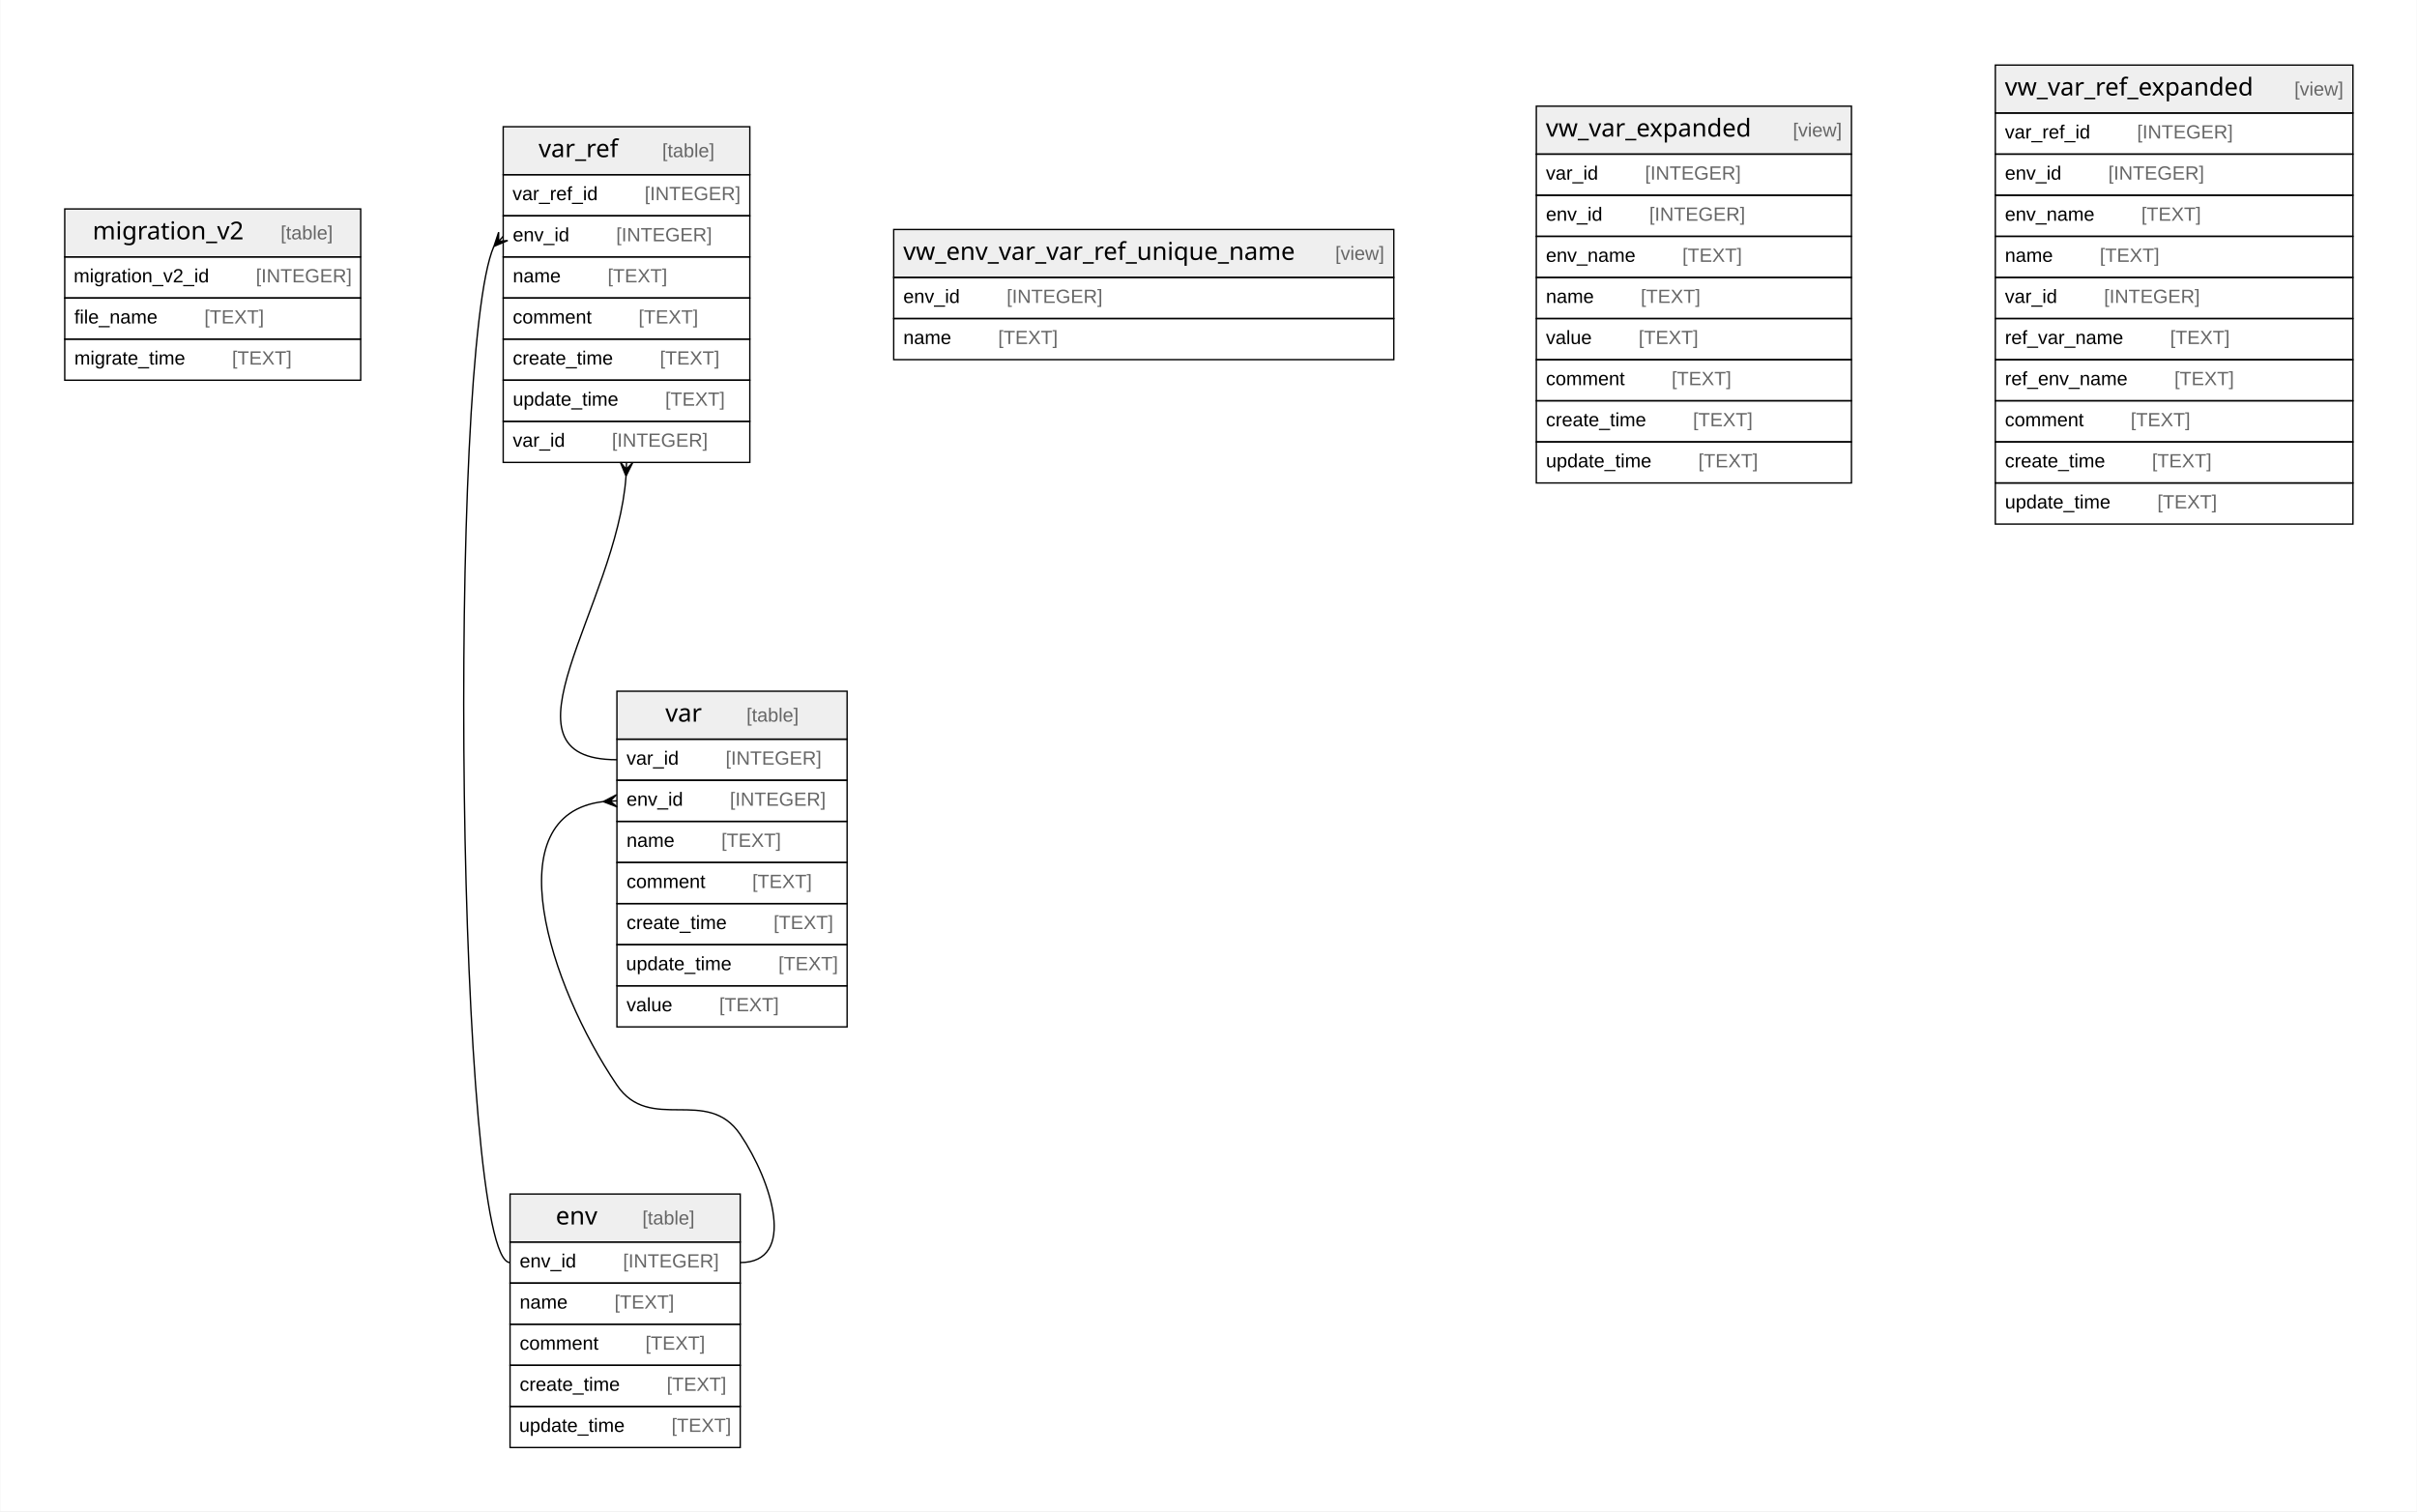
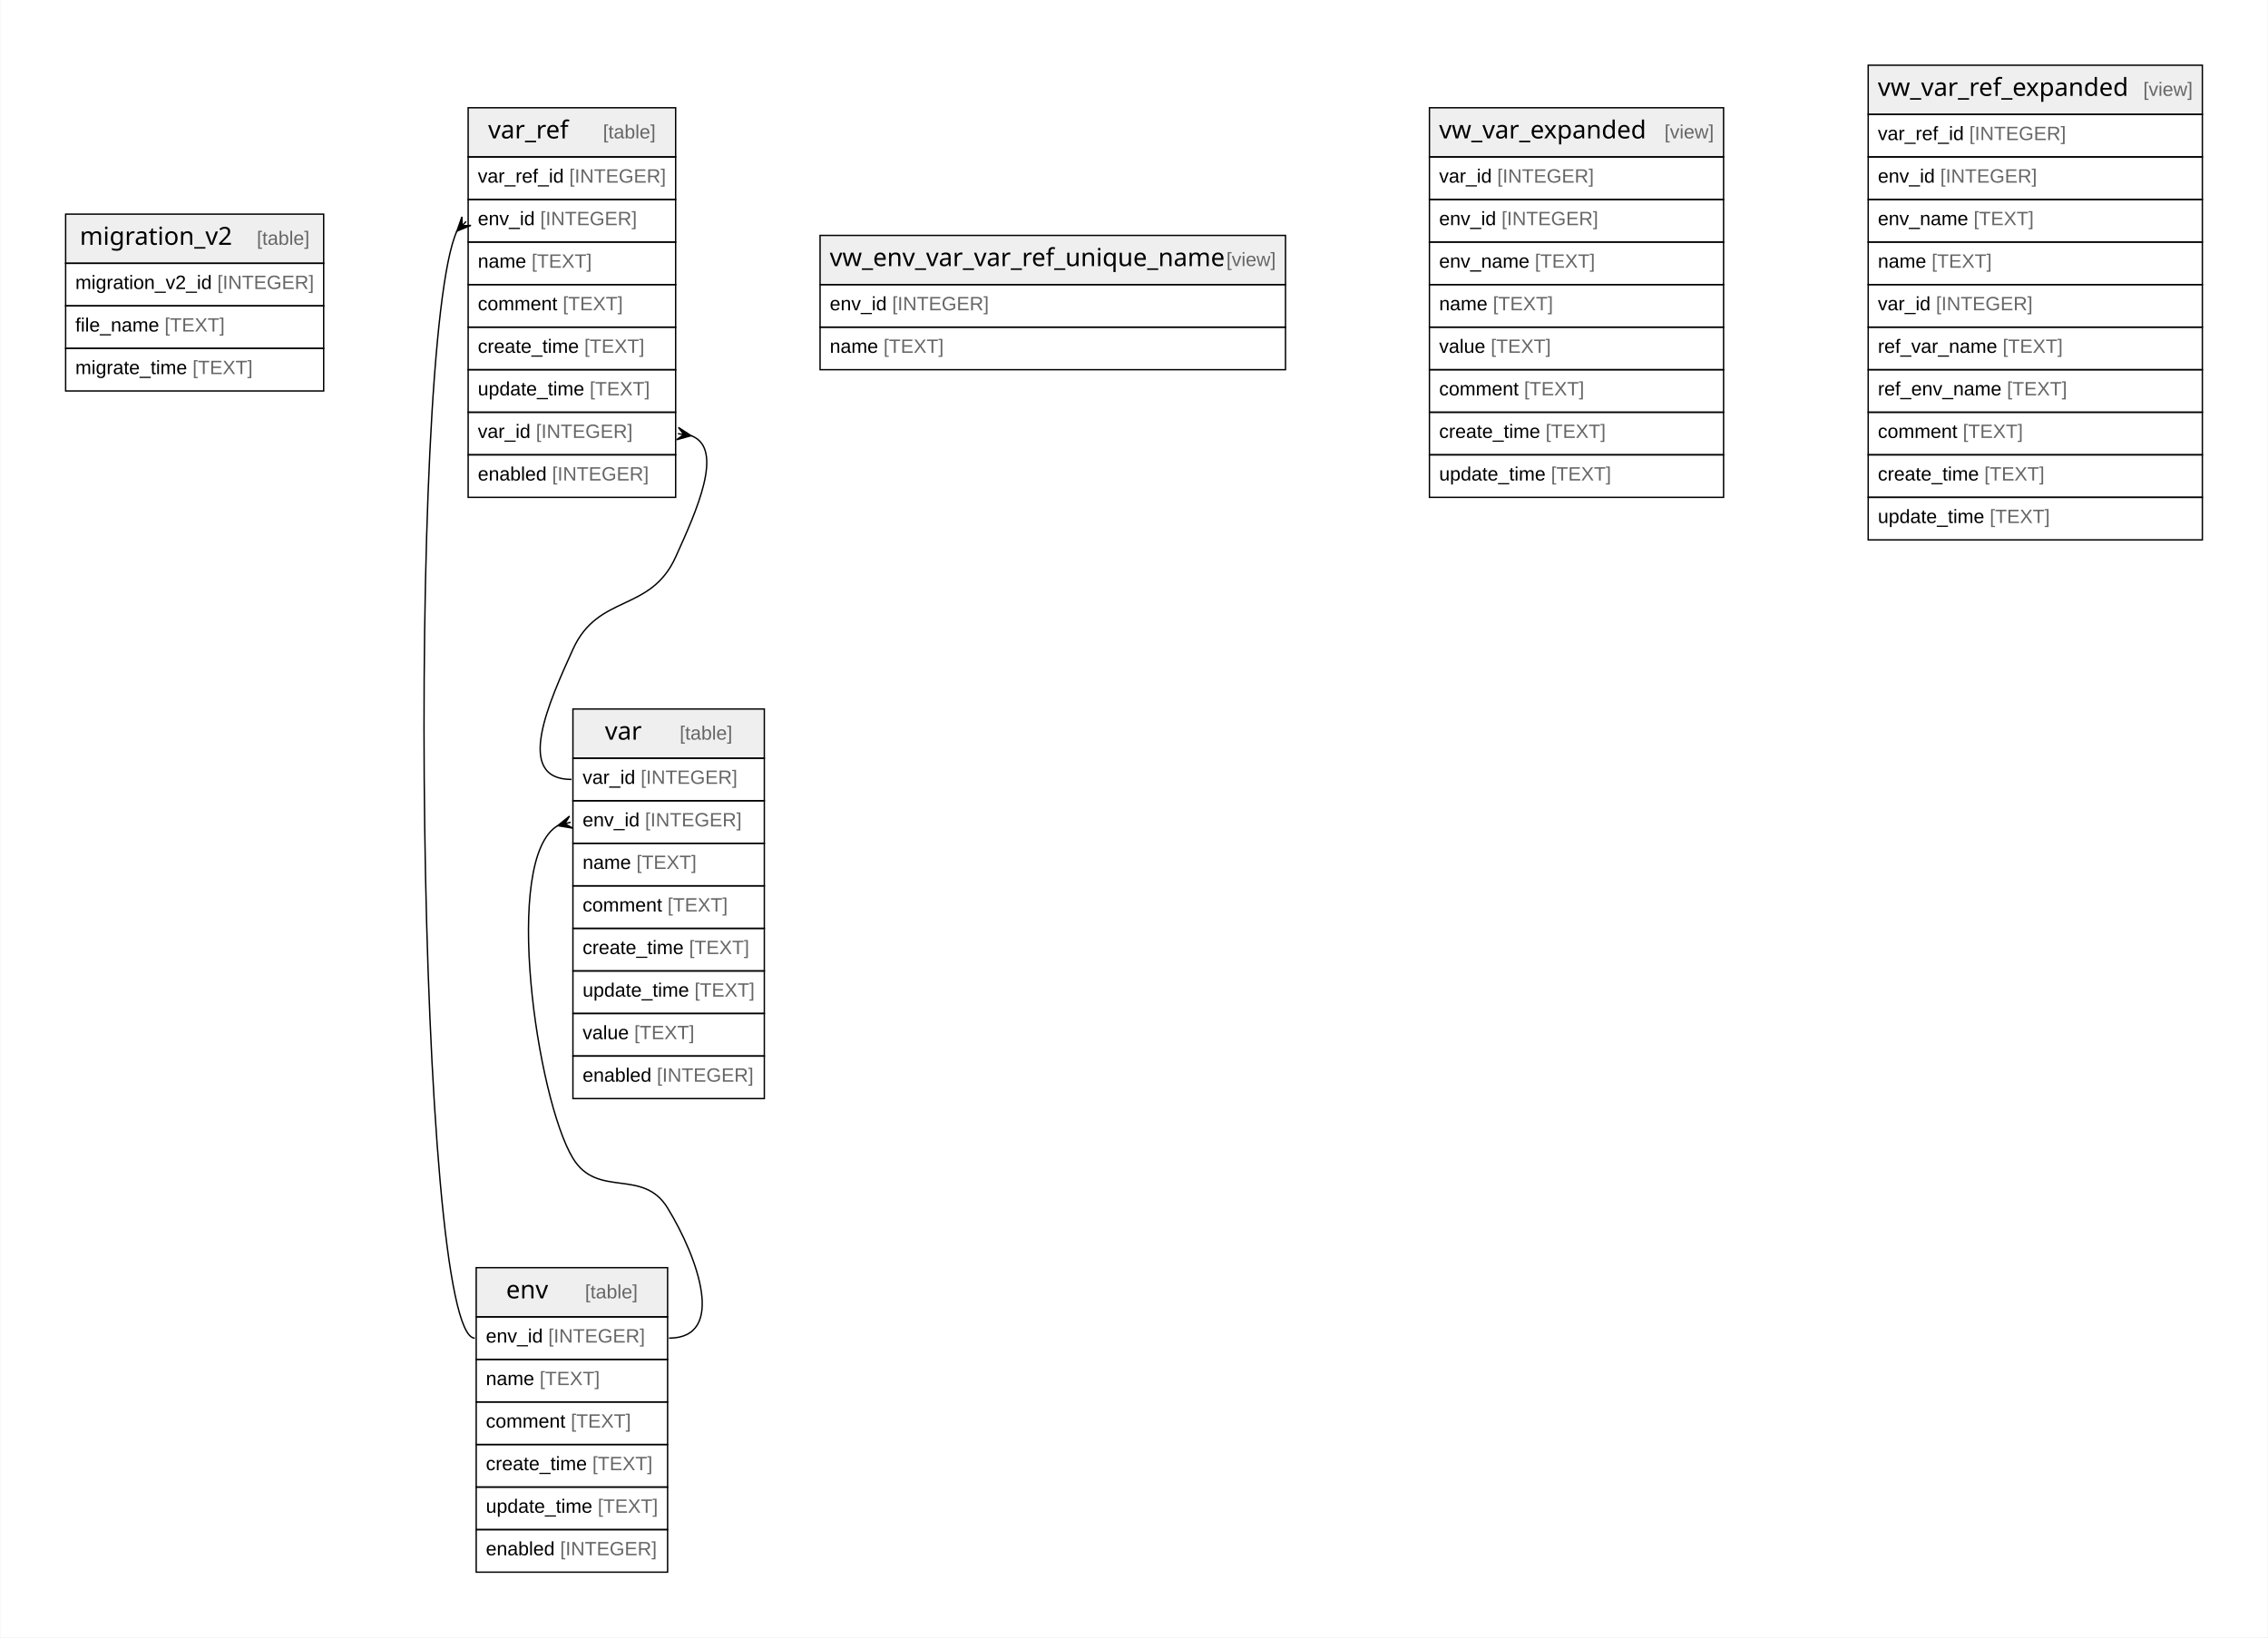
- <svg xmlns="http://www.w3.org/2000/svg" width="1764pt" height="1103pt" viewBox="0.00 0.00 1763.50 1103.00">
-   <g id="graph0" class="graph" transform="scale(1 1) rotate(0) translate(4 1099)">
-     <polygon fill="#ffffff" stroke="transparent" points="-4,4 -4,-1099 1759.5,-1099 1759.5,4 -4,4" />
+ <svg xmlns="http://www.w3.org/2000/svg" width="1641pt" height="1185pt" viewBox="0.00 0.00 1640.68 1185.20">
+   <g id="graph0" class="graph" transform="scale(1 1) rotate(0) translate(4 1181.2)">
+     <polygon fill="white" stroke="none" points="-4,4 -4,-1181.2 1636.68,-1181.2 1636.68,4 -4,4" />
    <g id="node1" class="node">
-       <polygon fill="#efefef" stroke="transparent" points="43,-911.5 43,-946.5 259,-946.5 259,-911.5 43,-911.5" />
-       <polygon fill="none" stroke="#000000" points="43,-911.5 43,-946.5 259,-946.5 259,-911.5 43,-911.5" />
-       <text text-anchor="start" x="63.328" y="-924.3" font-family="Arial Bold" font-size="18.00" fill="#000000">migration_v2</text>
-       <text text-anchor="start" x="166.341" y="-924.3" font-family="Arial" font-size="14.00" fill="#000000">    </text>
-       <text text-anchor="start" x="200.545" y="-924.3" font-family="Arial" font-size="14.00" fill="#666666">[table]</text>
-       <polygon fill="none" stroke="#000000" points="43,-881.5 43,-911.5 259,-911.5 259,-881.5 43,-881.5" />
-       <text text-anchor="start" x="49.501" y="-892.9" font-family="Arial" font-size="14.00" fill="#000000">migration_v2_id    </text>
-       <text text-anchor="start" x="182.498" y="-892.9" font-family="Arial" font-size="14.00" fill="#666666">[INTEGER]</text>
-       <polygon fill="none" stroke="#000000" points="43,-851.5 43,-881.5 259,-881.5 259,-851.5 43,-851.5" />
-       <text text-anchor="start" x="50" y="-862.9" font-family="Arial" font-size="14.00" fill="#000000">file_name    </text>
-       <text text-anchor="start" x="144.882" y="-862.9" font-family="Arial" font-size="14.00" fill="#666666">[TEXT]</text>
-       <polygon fill="none" stroke="#000000" points="43,-821.5 43,-851.5 259,-851.5 259,-821.5 43,-821.5" />
-       <text text-anchor="start" x="50" y="-832.9" font-family="Arial" font-size="14.00" fill="#000000">migrate_time    </text>
-       <text text-anchor="start" x="165.094" y="-832.9" font-family="Arial" font-size="14.00" fill="#666666">[TEXT]</text>
+       <polygon fill="#efefef" stroke="none" points="43.2,-990.6 43.2,-1026.2 229.93,-1026.2 229.93,-990.6 43.2,-990.6" />
+       <polygon fill="none" stroke="black" points="43.2,-990.6 43.2,-1026.2 229.93,-1026.2 229.93,-990.6 43.2,-990.6" />
+       <text text-anchor="start" x="53.44" y="-1004" font-family="Arial Bold" font-size="18.00">migration_v2</text>
+       <text text-anchor="start" x="150.43" y="-1004" font-family="Arial" font-size="14.00">    </text>
+       <text text-anchor="start" x="181.55" y="-1004" font-family="Arial" font-size="14.00" fill="#666666">[table]</text>
+       <polygon fill="none" stroke="black" points="43.2,-959.8 43.2,-990.6 229.93,-990.6 229.93,-959.8 43.2,-959.8" />
+       <text text-anchor="start" x="50.2" y="-972" font-family="Arial" font-size="14.00">migration_v2_id </text>
+       <text text-anchor="start" x="152.92" y="-972" font-family="Arial" font-size="14.00" fill="#666666">[INTEGER]</text>
+       <polygon fill="none" stroke="black" points="43.2,-929 43.2,-959.8 229.93,-959.8 229.93,-929 43.2,-929" />
+       <text text-anchor="start" x="50.2" y="-941.2" font-family="Arial" font-size="14.00">file_name </text>
+       <text text-anchor="start" x="114.79" y="-941.2" font-family="Arial" font-size="14.00" fill="#666666">[TEXT]</text>
+       <polygon fill="none" stroke="black" points="43.2,-898.2 43.2,-929 229.93,-929 229.93,-898.2 43.2,-898.2" />
+       <text text-anchor="start" x="50.2" y="-910.4" font-family="Arial" font-size="14.00">migrate_time </text>
+       <text text-anchor="start" x="135.01" y="-910.4" font-family="Arial" font-size="14.00" fill="#666666">[TEXT]</text>
    </g>
    <g id="node2" class="node">
-       <polygon fill="#efefef" stroke="transparent" points="368,-192.5 368,-227.5 536,-227.5 536,-192.5 368,-192.5" />
-       <polygon fill="none" stroke="#000000" points="368,-192.5 368,-227.5 536,-227.5 536,-192.5 368,-192.5" />
-       <text text-anchor="start" x="401.328" y="-205.3" font-family="Arial Bold" font-size="18.00" fill="#000000">env</text>
-       <text text-anchor="start" x="430.341" y="-205.3" font-family="Arial" font-size="14.00" fill="#000000">    </text>
-       <text text-anchor="start" x="464.546" y="-205.3" font-family="Arial" font-size="14.00" fill="#666666">[table]</text>
-       <polygon fill="none" stroke="#000000" points="368,-162.5 368,-192.5 536,-192.5 536,-162.5 368,-162.5" />
-       <text text-anchor="start" x="375" y="-173.9" font-family="Arial" font-size="14.00" fill="#000000">env_id    </text>
-       <text text-anchor="start" x="450.442" y="-173.9" font-family="Arial" font-size="14.00" fill="#666666">[INTEGER]</text>
-       <polygon fill="none" stroke="#000000" points="368,-132.5 368,-162.5 536,-162.5 536,-132.5 368,-132.5" />
-       <text text-anchor="start" x="375" y="-143.9" font-family="Arial" font-size="14.00" fill="#000000">name    </text>
-       <text text-anchor="start" x="444.213" y="-143.9" font-family="Arial" font-size="14.00" fill="#666666">[TEXT]</text>
-       <polygon fill="none" stroke="#000000" points="368,-102.5 368,-132.5 536,-132.5 536,-102.5 368,-102.5" />
-       <text text-anchor="start" x="375" y="-113.9" font-family="Arial" font-size="14.00" fill="#000000">comment    </text>
-       <text text-anchor="start" x="466.764" y="-113.9" font-family="Arial" font-size="14.00" fill="#666666">[TEXT]</text>
-       <polygon fill="none" stroke="#000000" points="368,-72.5 368,-102.5 536,-102.5 536,-72.5 368,-72.5" />
-       <text text-anchor="start" x="375" y="-83.9" font-family="Arial" font-size="14.00" fill="#000000">create_time    </text>
-       <text text-anchor="start" x="482.327" y="-83.9" font-family="Arial" font-size="14.00" fill="#666666">[TEXT]</text>
-       <polygon fill="none" stroke="#000000" points="368,-42.5 368,-72.5 536,-72.5 536,-42.5 368,-42.5" />
-       <text text-anchor="start" x="374.604" y="-53.9" font-family="Arial" font-size="14.00" fill="#000000">update_time    </text>
-       <text text-anchor="start" x="485.836" y="-53.9" font-family="Arial" font-size="14.00" fill="#666666">[TEXT]</text>
+       <polygon fill="#efefef" stroke="none" points="340.31,-228 340.31,-263.6 478.82,-263.6 478.82,-228 340.31,-228" />
+       <polygon fill="none" stroke="black" points="340.31,-228 340.31,-263.6 478.82,-263.6 478.82,-228 340.31,-228" />
+       <text text-anchor="start" x="361.94" y="-241.4" font-family="Arial Bold" font-size="18.00">env</text>
+       <text text-anchor="start" x="387.93" y="-241.4" font-family="Arial" font-size="14.00">    </text>
+       <text text-anchor="start" x="419.05" y="-241.4" font-family="Arial" font-size="14.00" fill="#666666">[table]</text>
+       <polygon fill="none" stroke="black" points="340.31,-197.2 340.31,-228 478.82,-228 478.82,-197.2 340.31,-197.2" />
+       <text text-anchor="start" x="347.31" y="-209.4" font-family="Arial" font-size="14.00">env_id </text>
+       <text text-anchor="start" x="392.46" y="-209.4" font-family="Arial" font-size="14.00" fill="#666666">[INTEGER]</text>
+       <polygon fill="none" stroke="black" points="340.31,-166.4 340.31,-197.2 478.82,-197.2 478.82,-166.4 340.31,-166.4" />
+       <text text-anchor="start" x="347.31" y="-178.6" font-family="Arial" font-size="14.00">name </text>
+       <text text-anchor="start" x="386.22" y="-178.6" font-family="Arial" font-size="14.00" fill="#666666">[TEXT]</text>
+       <polygon fill="none" stroke="black" points="340.31,-135.6 340.31,-166.4 478.82,-166.4 478.82,-135.6 340.31,-135.6" />
+       <text text-anchor="start" x="347.31" y="-147.8" font-family="Arial" font-size="14.00">comment </text>
+       <text text-anchor="start" x="408.78" y="-147.8" font-family="Arial" font-size="14.00" fill="#666666">[TEXT]</text>
+       <polygon fill="none" stroke="black" points="340.31,-104.8 340.31,-135.6 478.82,-135.6 478.82,-104.8 340.31,-104.8" />
+       <text text-anchor="start" x="347.31" y="-117" font-family="Arial" font-size="14.00">create_time </text>
+       <text text-anchor="start" x="424.35" y="-117" font-family="Arial" font-size="14.00" fill="#666666">[TEXT]</text>
+       <polygon fill="none" stroke="black" points="340.31,-74 340.31,-104.8 478.82,-104.8 478.82,-74 340.31,-74" />
+       <text text-anchor="start" x="347.31" y="-86.2" font-family="Arial" font-size="14.00">update_time </text>
+       <text text-anchor="start" x="428.26" y="-86.2" font-family="Arial" font-size="14.00" fill="#666666">[TEXT]</text>
+       <polygon fill="none" stroke="black" points="340.31,-43.2 340.31,-74 478.82,-74 478.82,-43.2 340.31,-43.2" />
+       <text text-anchor="start" x="347.31" y="-55.4" font-family="Arial" font-size="14.00">enabled </text>
+       <text text-anchor="start" x="401.03" y="-55.4" font-family="Arial" font-size="14.00" fill="#666666">[INTEGER]</text>
    </g>
    <g id="node3" class="node">
-       <polygon fill="#efefef" stroke="transparent" points="446,-559.5 446,-594.5 614,-594.5 614,-559.5 446,-559.5" />
-       <polygon fill="none" stroke="#000000" points="446,-559.5 446,-594.5 614,-594.5 614,-559.5 446,-559.5" />
-       <text text-anchor="start" x="481.335" y="-572.3" font-family="Arial Bold" font-size="18.00" fill="#000000">var</text>
-       <text text-anchor="start" x="506.334" y="-572.3" font-family="Arial" font-size="14.00" fill="#000000">    </text>
-       <text text-anchor="start" x="540.538" y="-572.3" font-family="Arial" font-size="14.00" fill="#666666">[table]</text>
-       <polygon fill="none" stroke="#000000" points="446,-529.5 446,-559.5 614,-559.5 614,-529.5 446,-529.5" />
-       <text text-anchor="start" x="453" y="-540.9" font-family="Arial" font-size="14.00" fill="#000000">var_id    </text>
-       <text text-anchor="start" x="525.32" y="-540.9" font-family="Arial" font-size="14.00" fill="#666666">[INTEGER]</text>
-       <polygon fill="none" stroke="#000000" points="446,-499.5 446,-529.5 614,-529.5 614,-499.5 446,-499.5" />
-       <text text-anchor="start" x="453" y="-510.9" font-family="Arial" font-size="14.00" fill="#000000">env_id    </text>
-       <text text-anchor="start" x="528.442" y="-510.9" font-family="Arial" font-size="14.00" fill="#666666">[INTEGER]</text>
-       <polygon fill="none" stroke="#000000" points="446,-469.5 446,-499.5 614,-499.5 614,-469.5 446,-469.5" />
-       <text text-anchor="start" x="453" y="-480.9" font-family="Arial" font-size="14.00" fill="#000000">name    </text>
-       <text text-anchor="start" x="522.213" y="-480.9" font-family="Arial" font-size="14.00" fill="#666666">[TEXT]</text>
-       <polygon fill="none" stroke="#000000" points="446,-439.5 446,-469.5 614,-469.5 614,-439.5 446,-439.5" />
-       <text text-anchor="start" x="453" y="-450.9" font-family="Arial" font-size="14.00" fill="#000000">comment    </text>
-       <text text-anchor="start" x="544.764" y="-450.9" font-family="Arial" font-size="14.00" fill="#666666">[TEXT]</text>
-       <polygon fill="none" stroke="#000000" points="446,-409.5 446,-439.5 614,-439.5 614,-409.5 446,-409.5" />
-       <text text-anchor="start" x="453" y="-420.9" font-family="Arial" font-size="14.00" fill="#000000">create_time    </text>
-       <text text-anchor="start" x="560.327" y="-420.9" font-family="Arial" font-size="14.00" fill="#666666">[TEXT]</text>
-       <polygon fill="none" stroke="#000000" points="446,-379.5 446,-409.5 614,-409.5 614,-379.5 446,-379.5" />
-       <text text-anchor="start" x="452.604" y="-390.9" font-family="Arial" font-size="14.00" fill="#000000">update_time    </text>
-       <text text-anchor="start" x="563.836" y="-390.9" font-family="Arial" font-size="14.00" fill="#666666">[TEXT]</text>
-       <polygon fill="none" stroke="#000000" points="446,-349.5 446,-379.5 614,-379.5 614,-349.5 446,-349.5" />
-       <text text-anchor="start" x="453" y="-360.9" font-family="Arial" font-size="14.00" fill="#000000">value    </text>
-       <text text-anchor="start" x="520.659" y="-360.9" font-family="Arial" font-size="14.00" fill="#666666">[TEXT]</text>
+       <polygon fill="#efefef" stroke="none" points="410.31,-632.4 410.31,-668 548.82,-668 548.82,-632.4 410.31,-632.4" />
+       <polygon fill="none" stroke="black" points="410.31,-632.4 410.31,-668 548.82,-668 548.82,-632.4 410.31,-632.4" />
+       <text text-anchor="start" x="433.45" y="-645.8" font-family="Arial Bold" font-size="18.00">var</text>
+       <text text-anchor="start" x="456.43" y="-645.8" font-family="Arial" font-size="14.00">    </text>
+       <text text-anchor="start" x="487.55" y="-645.8" font-family="Arial" font-size="14.00" fill="#666666">[table]</text>
+       <polygon fill="none" stroke="black" points="410.31,-601.6 410.31,-632.4 548.82,-632.4 548.82,-601.6 410.31,-601.6" />
+       <text text-anchor="start" x="417.31" y="-613.8" font-family="Arial" font-size="14.00">var_id </text>
+       <text text-anchor="start" x="459.33" y="-613.8" font-family="Arial" font-size="14.00" fill="#666666">[INTEGER]</text>
+       <polygon fill="none" stroke="black" points="410.31,-570.8 410.31,-601.6 548.82,-601.6 548.82,-570.8 410.31,-570.8" />
+       <text text-anchor="start" x="417.31" y="-583" font-family="Arial" font-size="14.00">env_id </text>
+       <text text-anchor="start" x="462.46" y="-583" font-family="Arial" font-size="14.00" fill="#666666">[INTEGER]</text>
+       <polygon fill="none" stroke="black" points="410.31,-540 410.31,-570.8 548.82,-570.8 548.82,-540 410.31,-540" />
+       <text text-anchor="start" x="417.31" y="-552.2" font-family="Arial" font-size="14.00">name </text>
+       <text text-anchor="start" x="456.22" y="-552.2" font-family="Arial" font-size="14.00" fill="#666666">[TEXT]</text>
+       <polygon fill="none" stroke="black" points="410.31,-509.2 410.31,-540 548.82,-540 548.82,-509.2 410.31,-509.2" />
+       <text text-anchor="start" x="417.31" y="-521.4" font-family="Arial" font-size="14.00">comment </text>
+       <text text-anchor="start" x="478.78" y="-521.4" font-family="Arial" font-size="14.00" fill="#666666">[TEXT]</text>
+       <polygon fill="none" stroke="black" points="410.31,-478.4 410.31,-509.2 548.82,-509.2 548.82,-478.4 410.31,-478.4" />
+       <text text-anchor="start" x="417.31" y="-490.6" font-family="Arial" font-size="14.00">create_time </text>
+       <text text-anchor="start" x="494.35" y="-490.6" font-family="Arial" font-size="14.00" fill="#666666">[TEXT]</text>
+       <polygon fill="none" stroke="black" points="410.31,-447.6 410.31,-478.4 548.82,-478.4 548.82,-447.6 410.31,-447.6" />
+       <text text-anchor="start" x="417.31" y="-459.8" font-family="Arial" font-size="14.00">update_time </text>
+       <text text-anchor="start" x="498.26" y="-459.8" font-family="Arial" font-size="14.00" fill="#666666">[TEXT]</text>
+       <polygon fill="none" stroke="black" points="410.31,-416.8 410.31,-447.6 548.82,-447.6 548.82,-416.8 410.31,-416.8" />
+       <text text-anchor="start" x="417.31" y="-429" font-family="Arial" font-size="14.00">value </text>
+       <text text-anchor="start" x="454.67" y="-429" font-family="Arial" font-size="14.00" fill="#666666">[TEXT]</text>
+       <polygon fill="none" stroke="black" points="410.31,-386 410.31,-416.8 548.82,-416.8 548.82,-386 410.31,-386" />
+       <text text-anchor="start" x="417.31" y="-398.2" font-family="Arial" font-size="14.00">enabled </text>
+       <text text-anchor="start" x="471.03" y="-398.2" font-family="Arial" font-size="14.00" fill="#666666">[INTEGER]</text>
    </g>
    <g id="edge1" class="edge">
-       <path fill="none" stroke="#000000" d="M435.793,-513.911C356.96,-504.339 396.317,-380.383 446,-307 470.153,-271.326 511.847,-306.674 536,-271 559.297,-236.589 577.556,-177.5 536,-177.5" />
-       <polygon fill="#000000" stroke="#000000" points="436.017,-513.924 445.741,-518.992 441.008,-514.212 446,-514.5 446,-514.5 446,-514.5 441.008,-514.212 446.259,-510.007 436.017,-513.924 436.017,-513.924" />
+       <path fill="none" stroke="black" d="M399.33,-583.55C358.92,-559.95 384.17,-385.88 410.31,-342.8 428.16,-313.4 460.88,-336.14 478.82,-306.8 500.66,-271.08 521.69,-212.6 479.82,-212.6" />
+       <polygon fill="black" stroke="black" points="399.33,-583.55 407.83,-590.46 404.48,-584.92 408.67,-586.03 408.67,-586.03 408.67,-586.03 404.48,-584.92 410.15,-581.77 399.33,-583.55" />
    </g>
    <g id="node4" class="node">
-       <polygon fill="#efefef" stroke="transparent" points="363,-971.5 363,-1006.5 543,-1006.5 543,-971.5 363,-971.5" />
-       <polygon fill="none" stroke="#000000" points="363,-971.5 363,-1006.5 543,-1006.5 543,-971.5 363,-971.5" />
-       <text text-anchor="start" x="388.832" y="-984.3" font-family="Arial Bold" font-size="18.00" fill="#000000">var_ref</text>
-       <text text-anchor="start" x="444.837" y="-984.3" font-family="Arial" font-size="14.00" fill="#000000">    </text>
-       <text text-anchor="start" x="479.042" y="-984.3" font-family="Arial" font-size="14.00" fill="#666666">[table]</text>
-       <polygon fill="none" stroke="#000000" points="363,-941.5 363,-971.5 543,-971.5 543,-941.5 363,-941.5" />
-       <text text-anchor="start" x="369.781" y="-952.9" font-family="Arial" font-size="14.00" fill="#000000">var_ref_id    </text>
-       <text text-anchor="start" x="466.217" y="-952.9" font-family="Arial" font-size="14.00" fill="#666666">[INTEGER]</text>
-       <polygon fill="none" stroke="#000000" points="363,-911.5 363,-941.5 543,-941.5 543,-911.5 363,-911.5" />
-       <text text-anchor="start" x="370" y="-922.9" font-family="Arial" font-size="14.00" fill="#000000">env_id    </text>
-       <text text-anchor="start" x="445.442" y="-922.9" font-family="Arial" font-size="14.00" fill="#666666">[INTEGER]</text>
-       <polygon fill="none" stroke="#000000" points="363,-881.5 363,-911.5 543,-911.5 543,-881.5 363,-881.5" />
-       <text text-anchor="start" x="370" y="-892.9" font-family="Arial" font-size="14.00" fill="#000000">name    </text>
-       <text text-anchor="start" x="439.213" y="-892.9" font-family="Arial" font-size="14.00" fill="#666666">[TEXT]</text>
-       <polygon fill="none" stroke="#000000" points="363,-851.5 363,-881.5 543,-881.5 543,-851.5 363,-851.5" />
-       <text text-anchor="start" x="370" y="-862.9" font-family="Arial" font-size="14.00" fill="#000000">comment    </text>
-       <text text-anchor="start" x="461.764" y="-862.9" font-family="Arial" font-size="14.00" fill="#666666">[TEXT]</text>
-       <polygon fill="none" stroke="#000000" points="363,-821.5 363,-851.5 543,-851.5 543,-821.5 363,-821.5" />
-       <text text-anchor="start" x="370" y="-832.9" font-family="Arial" font-size="14.00" fill="#000000">create_time    </text>
-       <text text-anchor="start" x="477.327" y="-832.9" font-family="Arial" font-size="14.00" fill="#666666">[TEXT]</text>
-       <polygon fill="none" stroke="#000000" points="363,-791.5 363,-821.5 543,-821.5 543,-791.5 363,-791.5" />
-       <text text-anchor="start" x="370" y="-802.9" font-family="Arial" font-size="14.00" fill="#000000">update_time    </text>
-       <text text-anchor="start" x="481.231" y="-802.9" font-family="Arial" font-size="14.00" fill="#666666">[TEXT]</text>
-       <polygon fill="none" stroke="#000000" points="363,-761.5 363,-791.5 543,-791.5 543,-761.5 363,-761.5" />
-       <text text-anchor="start" x="370" y="-772.9" font-family="Arial" font-size="14.00" fill="#000000">var_id    </text>
-       <text text-anchor="start" x="442.32" y="-772.9" font-family="Arial" font-size="14.00" fill="#666666">[INTEGER]</text>
+       <polygon fill="#efefef" stroke="none" points="334.49,-1067.6 334.49,-1103.2 484.64,-1103.2 484.64,-1067.6 334.49,-1067.6" />
+       <polygon fill="none" stroke="black" points="334.49,-1067.6 334.49,-1103.2 484.64,-1103.2 484.64,-1067.6 334.49,-1067.6" />
+       <text text-anchor="start" x="348.96" y="-1081" font-family="Arial Bold" font-size="18.00">var_ref</text>
+       <text text-anchor="start" x="400.92" y="-1081" font-family="Arial" font-size="14.00">    </text>
+       <text text-anchor="start" x="432.04" y="-1081" font-family="Arial" font-size="14.00" fill="#666666">[table]</text>
+       <polygon fill="none" stroke="black" points="334.49,-1036.8 334.49,-1067.6 484.64,-1067.6 484.64,-1036.8 334.49,-1036.8" />
+       <text text-anchor="start" x="341.49" y="-1049" font-family="Arial" font-size="14.00">var_ref_id </text>
+       <text text-anchor="start" x="407.63" y="-1049" font-family="Arial" font-size="14.00" fill="#666666">[INTEGER]</text>
+       <polygon fill="none" stroke="black" points="334.49,-1006 334.49,-1036.8 484.64,-1036.8 484.64,-1006 334.49,-1006" />
+       <text text-anchor="start" x="341.49" y="-1018.2" font-family="Arial" font-size="14.00">env_id </text>
+       <text text-anchor="start" x="386.63" y="-1018.2" font-family="Arial" font-size="14.00" fill="#666666">[INTEGER]</text>
+       <polygon fill="none" stroke="black" points="334.49,-975.2 334.49,-1006 484.64,-1006 484.64,-975.2 334.49,-975.2" />
+       <text text-anchor="start" x="341.49" y="-987.4" font-family="Arial" font-size="14.00">name </text>
+       <text text-anchor="start" x="380.4" y="-987.4" font-family="Arial" font-size="14.00" fill="#666666">[TEXT]</text>
+       <polygon fill="none" stroke="black" points="334.49,-944.4 334.49,-975.2 484.64,-975.2 484.64,-944.4 334.49,-944.4" />
+       <text text-anchor="start" x="341.49" y="-956.6" font-family="Arial" font-size="14.00">comment </text>
+       <text text-anchor="start" x="402.95" y="-956.6" font-family="Arial" font-size="14.00" fill="#666666">[TEXT]</text>
+       <polygon fill="none" stroke="black" points="334.49,-913.6 334.49,-944.4 484.64,-944.4 484.64,-913.6 334.49,-913.6" />
+       <text text-anchor="start" x="341.49" y="-925.8" font-family="Arial" font-size="14.00">create_time </text>
+       <text text-anchor="start" x="418.52" y="-925.8" font-family="Arial" font-size="14.00" fill="#666666">[TEXT]</text>
+       <polygon fill="none" stroke="black" points="334.49,-882.8 334.49,-913.6 484.64,-913.6 484.64,-882.8 334.49,-882.8" />
+       <text text-anchor="start" x="341.49" y="-895" font-family="Arial" font-size="14.00">update_time </text>
+       <text text-anchor="start" x="422.43" y="-895" font-family="Arial" font-size="14.00" fill="#666666">[TEXT]</text>
+       <polygon fill="none" stroke="black" points="334.49,-852 334.49,-882.8 484.64,-882.8 484.64,-852 334.49,-852" />
+       <text text-anchor="start" x="341.49" y="-864.2" font-family="Arial" font-size="14.00">var_id </text>
+       <text text-anchor="start" x="383.51" y="-864.2" font-family="Arial" font-size="14.00" fill="#666666">[INTEGER]</text>
+       <polygon fill="none" stroke="black" points="334.49,-821.2 334.49,-852 484.64,-852 484.64,-821.2 334.49,-821.2" />
+       <text text-anchor="start" x="341.49" y="-833.4" font-family="Arial" font-size="14.00">enabled </text>
+       <text text-anchor="start" x="395.21" y="-833.4" font-family="Arial" font-size="14.00" fill="#666666">[INTEGER]</text>
    </g>
    <g id="edge3" class="edge">
-       <path fill="none" stroke="#000000" d="M356.163,-919.087C322.1,-841.298 328.826,-177.5 368,-177.5" />
-       <polygon fill="#000000" stroke="#000000" points="356.221,-919.149 359.692,-929.551 359.61,-922.824 363,-926.5 363,-926.5 363,-926.5 359.61,-922.824 366.308,-923.449 356.221,-919.149 356.221,-919.149" />
+       <path fill="none" stroke="black" d="M326.34,-1013.91C289.34,-932.37 296.92,-212.6 339.31,-212.6" />
+       <polygon fill="black" stroke="black" points="326.35,-1013.92 330,-1024.26 330.04,-1017.78 333.03,-1020.92 333.03,-1020.92 333.03,-1020.92 330.04,-1017.78 336.51,-1018.05 326.35,-1013.92" />
    </g>
    <g id="edge2" class="edge">
-       <path fill="none" stroke="#000000" d="M452.629,-751.24C445.97,-656.681 352.898,-544.5 446,-544.5" />
-       <polygon fill="#000000" stroke="#000000" points="452.639,-751.506 448.503,-761.663 452.82,-756.503 453,-761.5 453,-761.5 453,-761.5 452.82,-756.503 457.497,-761.337 452.639,-751.506 452.639,-751.506" />
+       <path fill="none" stroke="black" d="M495.84,-865.83C520.51,-856.77 499.36,-810.53 484.64,-778 466.33,-737.53 428.61,-751.67 410.31,-711.2 393.06,-673.05 367.44,-617 409.31,-617" />
+       <polygon fill="black" stroke="black" points="495.85,-865.83 485.29,-862.9 490.58,-866.64 486.3,-867.3 486.3,-867.3 486.3,-867.3 490.58,-866.64 486.66,-871.8 495.85,-865.83" />
    </g>
    <g id="node5" class="node">
-       <polygon fill="#efefef" stroke="transparent" points="648,-896.5 648,-931.5 1013,-931.5 1013,-896.5 648,-896.5" />
-       <polygon fill="none" stroke="#000000" points="648,-896.5 648,-931.5 1013,-931.5 1013,-896.5 648,-896.5" />
-       <text text-anchor="start" x="654.971" y="-909.3" font-family="Arial Bold" font-size="18.00" fill="#000000">vw_env_var_var_ref_unique_name</text>
-       <text text-anchor="start" x="936.048" y="-909.3" font-family="Arial" font-size="14.00" fill="#000000">    </text>
-       <text text-anchor="start" x="970.253" y="-909.3" font-family="Arial" font-size="14.00" fill="#666666">[view]</text>
-       <polygon fill="none" stroke="#000000" points="648,-866.5 648,-896.5 1013,-896.5 1013,-866.5 648,-866.5" />
-       <text text-anchor="start" x="655" y="-877.9" font-family="Arial" font-size="14.00" fill="#000000">env_id    </text>
-       <text text-anchor="start" x="730.442" y="-877.9" font-family="Arial" font-size="14.00" fill="#666666">[INTEGER]</text>
-       <polygon fill="none" stroke="#000000" points="648,-836.5 648,-866.5 1013,-866.5 1013,-836.5 648,-836.5" />
-       <text text-anchor="start" x="655" y="-847.9" font-family="Arial" font-size="14.00" fill="#000000">name    </text>
-       <text text-anchor="start" x="724.213" y="-847.9" font-family="Arial" font-size="14.00" fill="#666666">[TEXT]</text>
+       <polygon fill="#efefef" stroke="none" points="589.16,-975.2 589.16,-1010.8 925.97,-1010.8 925.97,-975.2 589.16,-975.2" />
+       <polygon fill="none" stroke="black" points="589.16,-975.2 589.16,-1010.8 925.97,-1010.8 925.97,-975.2 589.16,-975.2" />
+       <text text-anchor="start" x="596.16" y="-988.6" font-family="Arial Bold" font-size="18.00">vw_env_var_var_ref_unique_name</text>
+       <text text-anchor="start" x="852.06" y="-988.6" font-family="Arial" font-size="14.00">    </text>
+       <text text-anchor="start" x="883.18" y="-988.6" font-family="Arial" font-size="14.00" fill="#666666">[view]</text>
+       <polygon fill="none" stroke="black" points="589.16,-944.4 589.16,-975.2 925.97,-975.2 925.97,-944.4 589.16,-944.4" />
+       <text text-anchor="start" x="596.16" y="-956.6" font-family="Arial" font-size="14.00">env_id </text>
+       <text text-anchor="start" x="641.31" y="-956.6" font-family="Arial" font-size="14.00" fill="#666666">[INTEGER]</text>
+       <polygon fill="none" stroke="black" points="589.16,-913.6 589.16,-944.4 925.97,-944.4 925.97,-913.6 589.16,-913.6" />
+       <text text-anchor="start" x="596.16" y="-925.8" font-family="Arial" font-size="14.00">name </text>
+       <text text-anchor="start" x="635.07" y="-925.8" font-family="Arial" font-size="14.00" fill="#666666">[TEXT]</text>
    </g>
    <g id="node6" class="node">
-       <polygon fill="#efefef" stroke="transparent" points="1117,-986.5 1117,-1021.5 1347,-1021.5 1347,-986.5 1117,-986.5" />
-       <polygon fill="none" stroke="#000000" points="1117,-986.5 1117,-1021.5 1347,-1021.5 1347,-986.5 1117,-986.5" />
-       <text text-anchor="start" x="1123.985" y="-999.3" font-family="Arial Bold" font-size="18.00" fill="#000000">vw_var_expanded</text>
-       <text text-anchor="start" x="1270.033" y="-999.3" font-family="Arial" font-size="14.00" fill="#000000">    </text>
-       <text text-anchor="start" x="1304.238" y="-999.3" font-family="Arial" font-size="14.00" fill="#666666">[view]</text>
-       <polygon fill="none" stroke="#000000" points="1117,-956.5 1117,-986.5 1347,-986.5 1347,-956.5 1117,-956.5" />
-       <text text-anchor="start" x="1124" y="-967.9" font-family="Arial" font-size="14.00" fill="#000000">var_id    </text>
-       <text text-anchor="start" x="1196.32" y="-967.9" font-family="Arial" font-size="14.00" fill="#666666">[INTEGER]</text>
-       <polygon fill="none" stroke="#000000" points="1117,-926.5 1117,-956.5 1347,-956.5 1347,-926.5 1117,-926.5" />
-       <text text-anchor="start" x="1124" y="-937.9" font-family="Arial" font-size="14.00" fill="#000000">env_id    </text>
-       <text text-anchor="start" x="1199.442" y="-937.9" font-family="Arial" font-size="14.00" fill="#666666">[INTEGER]</text>
-       <polygon fill="none" stroke="#000000" points="1117,-896.5 1117,-926.5 1347,-926.5 1347,-896.5 1117,-896.5" />
-       <text text-anchor="start" x="1124" y="-907.9" font-family="Arial" font-size="14.00" fill="#000000">env_name    </text>
-       <text text-anchor="start" x="1223.561" y="-907.9" font-family="Arial" font-size="14.00" fill="#666666">[TEXT]</text>
-       <polygon fill="none" stroke="#000000" points="1117,-866.5 1117,-896.5 1347,-896.5 1347,-866.5 1117,-866.5" />
-       <text text-anchor="start" x="1124" y="-877.9" font-family="Arial" font-size="14.00" fill="#000000">name    </text>
-       <text text-anchor="start" x="1193.213" y="-877.9" font-family="Arial" font-size="14.00" fill="#666666">[TEXT]</text>
-       <polygon fill="none" stroke="#000000" points="1117,-836.5 1117,-866.5 1347,-866.5 1347,-836.5 1117,-836.5" />
-       <text text-anchor="start" x="1124" y="-847.9" font-family="Arial" font-size="14.00" fill="#000000">value    </text>
-       <text text-anchor="start" x="1191.659" y="-847.9" font-family="Arial" font-size="14.00" fill="#666666">[TEXT]</text>
-       <polygon fill="none" stroke="#000000" points="1117,-806.5 1117,-836.5 1347,-836.5 1347,-806.5 1117,-806.5" />
-       <text text-anchor="start" x="1124" y="-817.9" font-family="Arial" font-size="14.00" fill="#000000">comment    </text>
-       <text text-anchor="start" x="1215.764" y="-817.9" font-family="Arial" font-size="14.00" fill="#666666">[TEXT]</text>
-       <polygon fill="none" stroke="#000000" points="1117,-776.5 1117,-806.5 1347,-806.5 1347,-776.5 1117,-776.5" />
-       <text text-anchor="start" x="1124" y="-787.9" font-family="Arial" font-size="14.00" fill="#000000">create_time    </text>
-       <text text-anchor="start" x="1231.327" y="-787.9" font-family="Arial" font-size="14.00" fill="#666666">[TEXT]</text>
-       <polygon fill="none" stroke="#000000" points="1117,-746.5 1117,-776.5 1347,-776.5 1347,-746.5 1117,-746.5" />
-       <text text-anchor="start" x="1124" y="-757.9" font-family="Arial" font-size="14.00" fill="#000000">update_time    </text>
-       <text text-anchor="start" x="1235.231" y="-757.9" font-family="Arial" font-size="14.00" fill="#666666">[TEXT]</text>
+       <polygon fill="#efefef" stroke="none" points="1030.14,-1067.6 1030.14,-1103.2 1242.99,-1103.2 1242.99,-1067.6 1030.14,-1067.6" />
+       <polygon fill="none" stroke="black" points="1030.14,-1067.6 1030.14,-1103.2 1242.99,-1103.2 1242.99,-1067.6 1030.14,-1067.6" />
+       <text text-anchor="start" x="1037.14" y="-1081" font-family="Arial Bold" font-size="18.00">vw_var_expanded</text>
+       <text text-anchor="start" x="1169.09" y="-1081" font-family="Arial" font-size="14.00">    </text>
+       <text text-anchor="start" x="1200.21" y="-1081" font-family="Arial" font-size="14.00" fill="#666666">[view]</text>
+       <polygon fill="none" stroke="black" points="1030.14,-1036.8 1030.14,-1067.6 1242.99,-1067.6 1242.99,-1036.8 1030.14,-1036.8" />
+       <text text-anchor="start" x="1037.14" y="-1049" font-family="Arial" font-size="14.00">var_id </text>
+       <text text-anchor="start" x="1079.16" y="-1049" font-family="Arial" font-size="14.00" fill="#666666">[INTEGER]</text>
+       <polygon fill="none" stroke="black" points="1030.14,-1006 1030.14,-1036.8 1242.99,-1036.8 1242.99,-1006 1030.14,-1006" />
+       <text text-anchor="start" x="1037.14" y="-1018.2" font-family="Arial" font-size="14.00">env_id </text>
+       <text text-anchor="start" x="1082.28" y="-1018.2" font-family="Arial" font-size="14.00" fill="#666666">[INTEGER]</text>
+       <polygon fill="none" stroke="black" points="1030.14,-975.2 1030.14,-1006 1242.99,-1006 1242.99,-975.2 1030.14,-975.2" />
+       <text text-anchor="start" x="1037.14" y="-987.4" font-family="Arial" font-size="14.00">env_name </text>
+       <text text-anchor="start" x="1106.41" y="-987.4" font-family="Arial" font-size="14.00" fill="#666666">[TEXT]</text>
+       <polygon fill="none" stroke="black" points="1030.14,-944.4 1030.14,-975.2 1242.99,-975.2 1242.99,-944.4 1030.14,-944.4" />
+       <text text-anchor="start" x="1037.14" y="-956.6" font-family="Arial" font-size="14.00">name </text>
+       <text text-anchor="start" x="1076.05" y="-956.6" font-family="Arial" font-size="14.00" fill="#666666">[TEXT]</text>
+       <polygon fill="none" stroke="black" points="1030.14,-913.6 1030.14,-944.4 1242.99,-944.4 1242.99,-913.6 1030.14,-913.6" />
+       <text text-anchor="start" x="1037.14" y="-925.8" font-family="Arial" font-size="14.00">value </text>
+       <text text-anchor="start" x="1074.5" y="-925.8" font-family="Arial" font-size="14.00" fill="#666666">[TEXT]</text>
+       <polygon fill="none" stroke="black" points="1030.14,-882.8 1030.14,-913.6 1242.99,-913.6 1242.99,-882.8 1030.14,-882.8" />
+       <text text-anchor="start" x="1037.14" y="-895" font-family="Arial" font-size="14.00">comment </text>
+       <text text-anchor="start" x="1098.6" y="-895" font-family="Arial" font-size="14.00" fill="#666666">[TEXT]</text>
+       <polygon fill="none" stroke="black" points="1030.14,-852 1030.14,-882.8 1242.99,-882.8 1242.99,-852 1030.14,-852" />
+       <text text-anchor="start" x="1037.14" y="-864.2" font-family="Arial" font-size="14.00">create_time </text>
+       <text text-anchor="start" x="1114.17" y="-864.2" font-family="Arial" font-size="14.00" fill="#666666">[TEXT]</text>
+       <polygon fill="none" stroke="black" points="1030.14,-821.2 1030.14,-852 1242.99,-852 1242.99,-821.2 1030.14,-821.2" />
+       <text text-anchor="start" x="1037.14" y="-833.4" font-family="Arial" font-size="14.00">update_time </text>
+       <text text-anchor="start" x="1118.08" y="-833.4" font-family="Arial" font-size="14.00" fill="#666666">[TEXT]</text>
    </g>
    <g id="node7" class="node">
-       <polygon fill="#efefef" stroke="transparent" points="1452,-1016.5 1452,-1051.5 1713,-1051.5 1713,-1016.5 1452,-1016.5" />
-       <polygon fill="none" stroke="#000000" points="1452,-1016.5 1452,-1051.5 1713,-1051.5 1713,-1016.5 1452,-1016.5" />
-       <text text-anchor="start" x="1458.982" y="-1029.3" font-family="Arial Bold" font-size="18.00" fill="#000000">vw_var_ref_expanded</text>
-       <text text-anchor="start" x="1636.037" y="-1029.3" font-family="Arial" font-size="14.00" fill="#000000">    </text>
-       <text text-anchor="start" x="1670.242" y="-1029.3" font-family="Arial" font-size="14.00" fill="#666666">[view]</text>
-       <polygon fill="none" stroke="#000000" points="1452,-986.5 1452,-1016.5 1713,-1016.5 1713,-986.5 1452,-986.5" />
-       <text text-anchor="start" x="1459" y="-997.9" font-family="Arial" font-size="14.00" fill="#000000">var_ref_id    </text>
-       <text text-anchor="start" x="1555.436" y="-997.9" font-family="Arial" font-size="14.00" fill="#666666">[INTEGER]</text>
-       <polygon fill="none" stroke="#000000" points="1452,-956.5 1452,-986.5 1713,-986.5 1713,-956.5 1452,-956.5" />
-       <text text-anchor="start" x="1459" y="-967.9" font-family="Arial" font-size="14.00" fill="#000000">env_id    </text>
-       <text text-anchor="start" x="1534.442" y="-967.9" font-family="Arial" font-size="14.00" fill="#666666">[INTEGER]</text>
-       <polygon fill="none" stroke="#000000" points="1452,-926.5 1452,-956.5 1713,-956.5 1713,-926.5 1452,-926.5" />
-       <text text-anchor="start" x="1459" y="-937.9" font-family="Arial" font-size="14.00" fill="#000000">env_name    </text>
-       <text text-anchor="start" x="1558.561" y="-937.9" font-family="Arial" font-size="14.00" fill="#666666">[TEXT]</text>
-       <polygon fill="none" stroke="#000000" points="1452,-896.5 1452,-926.5 1713,-926.5 1713,-896.5 1452,-896.5" />
-       <text text-anchor="start" x="1459" y="-907.9" font-family="Arial" font-size="14.00" fill="#000000">name    </text>
-       <text text-anchor="start" x="1528.213" y="-907.9" font-family="Arial" font-size="14.00" fill="#666666">[TEXT]</text>
-       <polygon fill="none" stroke="#000000" points="1452,-866.5 1452,-896.5 1713,-896.5 1713,-866.5 1452,-866.5" />
-       <text text-anchor="start" x="1459" y="-877.9" font-family="Arial" font-size="14.00" fill="#000000">var_id    </text>
-       <text text-anchor="start" x="1531.32" y="-877.9" font-family="Arial" font-size="14.00" fill="#666666">[INTEGER]</text>
-       <polygon fill="none" stroke="#000000" points="1452,-836.5 1452,-866.5 1713,-866.5 1713,-836.5 1452,-836.5" />
-       <text text-anchor="start" x="1459" y="-847.9" font-family="Arial" font-size="14.00" fill="#000000">ref_var_name    </text>
-       <text text-anchor="start" x="1579.555" y="-847.9" font-family="Arial" font-size="14.00" fill="#666666">[TEXT]</text>
-       <polygon fill="none" stroke="#000000" points="1452,-806.5 1452,-836.5 1713,-836.5 1713,-806.5 1452,-806.5" />
-       <text text-anchor="start" x="1459" y="-817.9" font-family="Arial" font-size="14.00" fill="#000000">ref_env_name    </text>
-       <text text-anchor="start" x="1582.677" y="-817.9" font-family="Arial" font-size="14.00" fill="#666666">[TEXT]</text>
-       <polygon fill="none" stroke="#000000" points="1452,-776.5 1452,-806.5 1713,-806.5 1713,-776.5 1452,-776.5" />
-       <text text-anchor="start" x="1459" y="-787.9" font-family="Arial" font-size="14.00" fill="#000000">comment    </text>
-       <text text-anchor="start" x="1550.764" y="-787.9" font-family="Arial" font-size="14.00" fill="#666666">[TEXT]</text>
-       <polygon fill="none" stroke="#000000" points="1452,-746.5 1452,-776.5 1713,-776.5 1713,-746.5 1452,-746.5" />
-       <text text-anchor="start" x="1459" y="-757.9" font-family="Arial" font-size="14.00" fill="#000000">create_time    </text>
-       <text text-anchor="start" x="1566.327" y="-757.9" font-family="Arial" font-size="14.00" fill="#666666">[TEXT]</text>
-       <polygon fill="none" stroke="#000000" points="1452,-716.5 1452,-746.5 1713,-746.5 1713,-716.5 1452,-716.5" />
-       <text text-anchor="start" x="1459" y="-727.9" font-family="Arial" font-size="14.00" fill="#000000">update_time    </text>
-       <text text-anchor="start" x="1570.231" y="-727.9" font-family="Arial" font-size="14.00" fill="#666666">[TEXT]</text>
+       <polygon fill="#efefef" stroke="none" points="1347.65,-1098.4 1347.65,-1134 1589.48,-1134 1589.48,-1098.4 1347.65,-1098.4" />
+       <polygon fill="none" stroke="black" points="1347.65,-1098.4 1347.65,-1134 1589.48,-1134 1589.48,-1098.4 1347.65,-1098.4" />
+       <text text-anchor="start" x="1354.65" y="-1111.8" font-family="Arial Bold" font-size="18.00">vw_var_ref_expanded</text>
+       <text text-anchor="start" x="1515.58" y="-1111.8" font-family="Arial" font-size="14.00">    </text>
+       <text text-anchor="start" x="1546.69" y="-1111.8" font-family="Arial" font-size="14.00" fill="#666666">[view]</text>
+       <polygon fill="none" stroke="black" points="1347.65,-1067.6 1347.65,-1098.4 1589.48,-1098.4 1589.48,-1067.6 1347.65,-1067.6" />
+       <text text-anchor="start" x="1354.65" y="-1079.8" font-family="Arial" font-size="14.00">var_ref_id </text>
+       <text text-anchor="start" x="1420.79" y="-1079.8" font-family="Arial" font-size="14.00" fill="#666666">[INTEGER]</text>
+       <polygon fill="none" stroke="black" points="1347.65,-1036.8 1347.65,-1067.6 1589.48,-1067.6 1589.48,-1036.8 1347.65,-1036.8" />
+       <text text-anchor="start" x="1354.65" y="-1049" font-family="Arial" font-size="14.00">env_id </text>
+       <text text-anchor="start" x="1399.79" y="-1049" font-family="Arial" font-size="14.00" fill="#666666">[INTEGER]</text>
+       <polygon fill="none" stroke="black" points="1347.65,-1006 1347.65,-1036.8 1589.48,-1036.8 1589.48,-1006 1347.65,-1006" />
+       <text text-anchor="start" x="1354.65" y="-1018.2" font-family="Arial" font-size="14.00">env_name </text>
+       <text text-anchor="start" x="1423.92" y="-1018.2" font-family="Arial" font-size="14.00" fill="#666666">[TEXT]</text>
+       <polygon fill="none" stroke="black" points="1347.65,-975.2 1347.65,-1006 1589.48,-1006 1589.48,-975.2 1347.65,-975.2" />
+       <text text-anchor="start" x="1354.65" y="-987.4" font-family="Arial" font-size="14.00">name </text>
+       <text text-anchor="start" x="1393.56" y="-987.4" font-family="Arial" font-size="14.00" fill="#666666">[TEXT]</text>
+       <polygon fill="none" stroke="black" points="1347.65,-944.4 1347.65,-975.2 1589.48,-975.2 1589.48,-944.4 1347.65,-944.4" />
+       <text text-anchor="start" x="1354.65" y="-956.6" font-family="Arial" font-size="14.00">var_id </text>
+       <text text-anchor="start" x="1396.67" y="-956.6" font-family="Arial" font-size="14.00" fill="#666666">[INTEGER]</text>
+       <polygon fill="none" stroke="black" points="1347.65,-913.6 1347.65,-944.4 1589.48,-944.4 1589.48,-913.6 1347.65,-913.6" />
+       <text text-anchor="start" x="1354.65" y="-925.8" font-family="Arial" font-size="14.00">ref_var_name </text>
+       <text text-anchor="start" x="1444.92" y="-925.8" font-family="Arial" font-size="14.00" fill="#666666">[TEXT]</text>
+       <polygon fill="none" stroke="black" points="1347.65,-882.8 1347.65,-913.6 1589.48,-913.6 1589.48,-882.8 1347.65,-882.8" />
+       <text text-anchor="start" x="1354.65" y="-895" font-family="Arial" font-size="14.00">ref_env_name </text>
+       <text text-anchor="start" x="1448.04" y="-895" font-family="Arial" font-size="14.00" fill="#666666">[TEXT]</text>
+       <polygon fill="none" stroke="black" points="1347.65,-852 1347.65,-882.8 1589.48,-882.8 1589.48,-852 1347.65,-852" />
+       <text text-anchor="start" x="1354.65" y="-864.2" font-family="Arial" font-size="14.00">comment </text>
+       <text text-anchor="start" x="1416.11" y="-864.2" font-family="Arial" font-size="14.00" fill="#666666">[TEXT]</text>
+       <polygon fill="none" stroke="black" points="1347.65,-821.2 1347.65,-852 1589.48,-852 1589.48,-821.2 1347.65,-821.2" />
+       <text text-anchor="start" x="1354.65" y="-833.4" font-family="Arial" font-size="14.00">create_time </text>
+       <text text-anchor="start" x="1431.68" y="-833.4" font-family="Arial" font-size="14.00" fill="#666666">[TEXT]</text>
+       <polygon fill="none" stroke="black" points="1347.65,-790.4 1347.65,-821.2 1589.48,-821.2 1589.48,-790.4 1347.65,-790.4" />
+       <text text-anchor="start" x="1354.65" y="-802.6" font-family="Arial" font-size="14.00">update_time </text>
+       <text text-anchor="start" x="1435.59" y="-802.6" font-family="Arial" font-size="14.00" fill="#666666">[TEXT]</text>
    </g>
  </g>
</svg>
